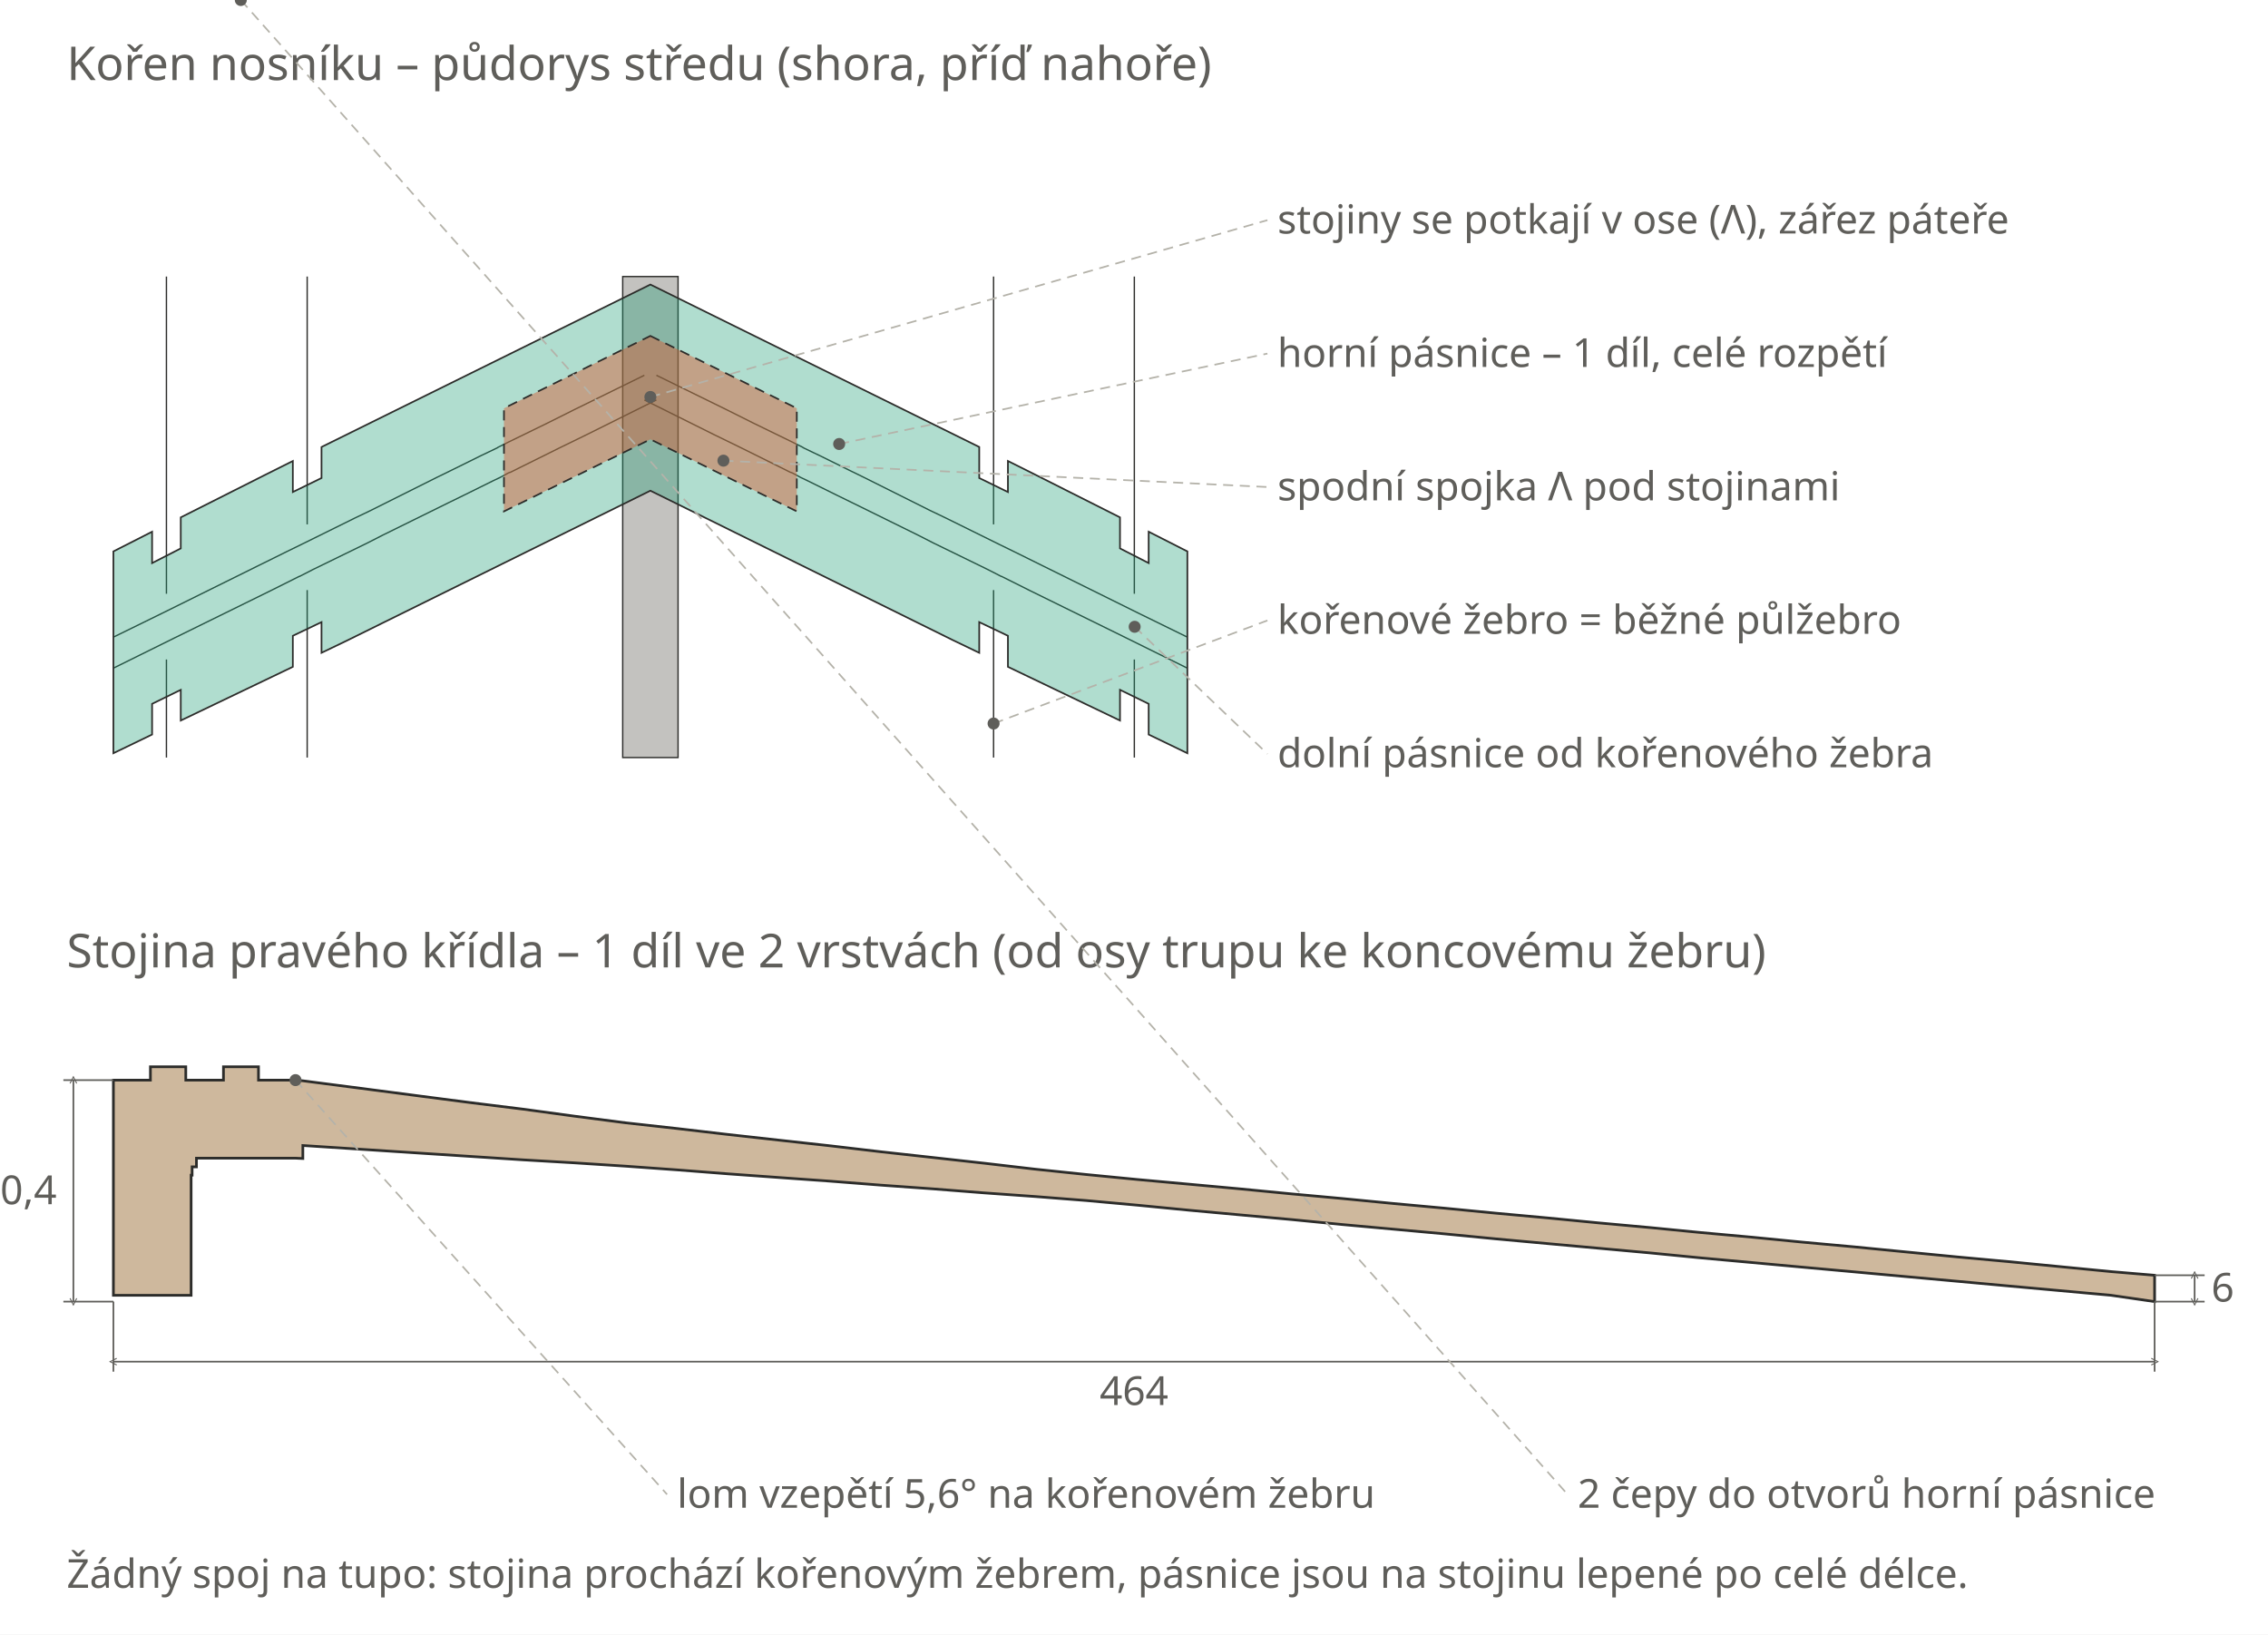
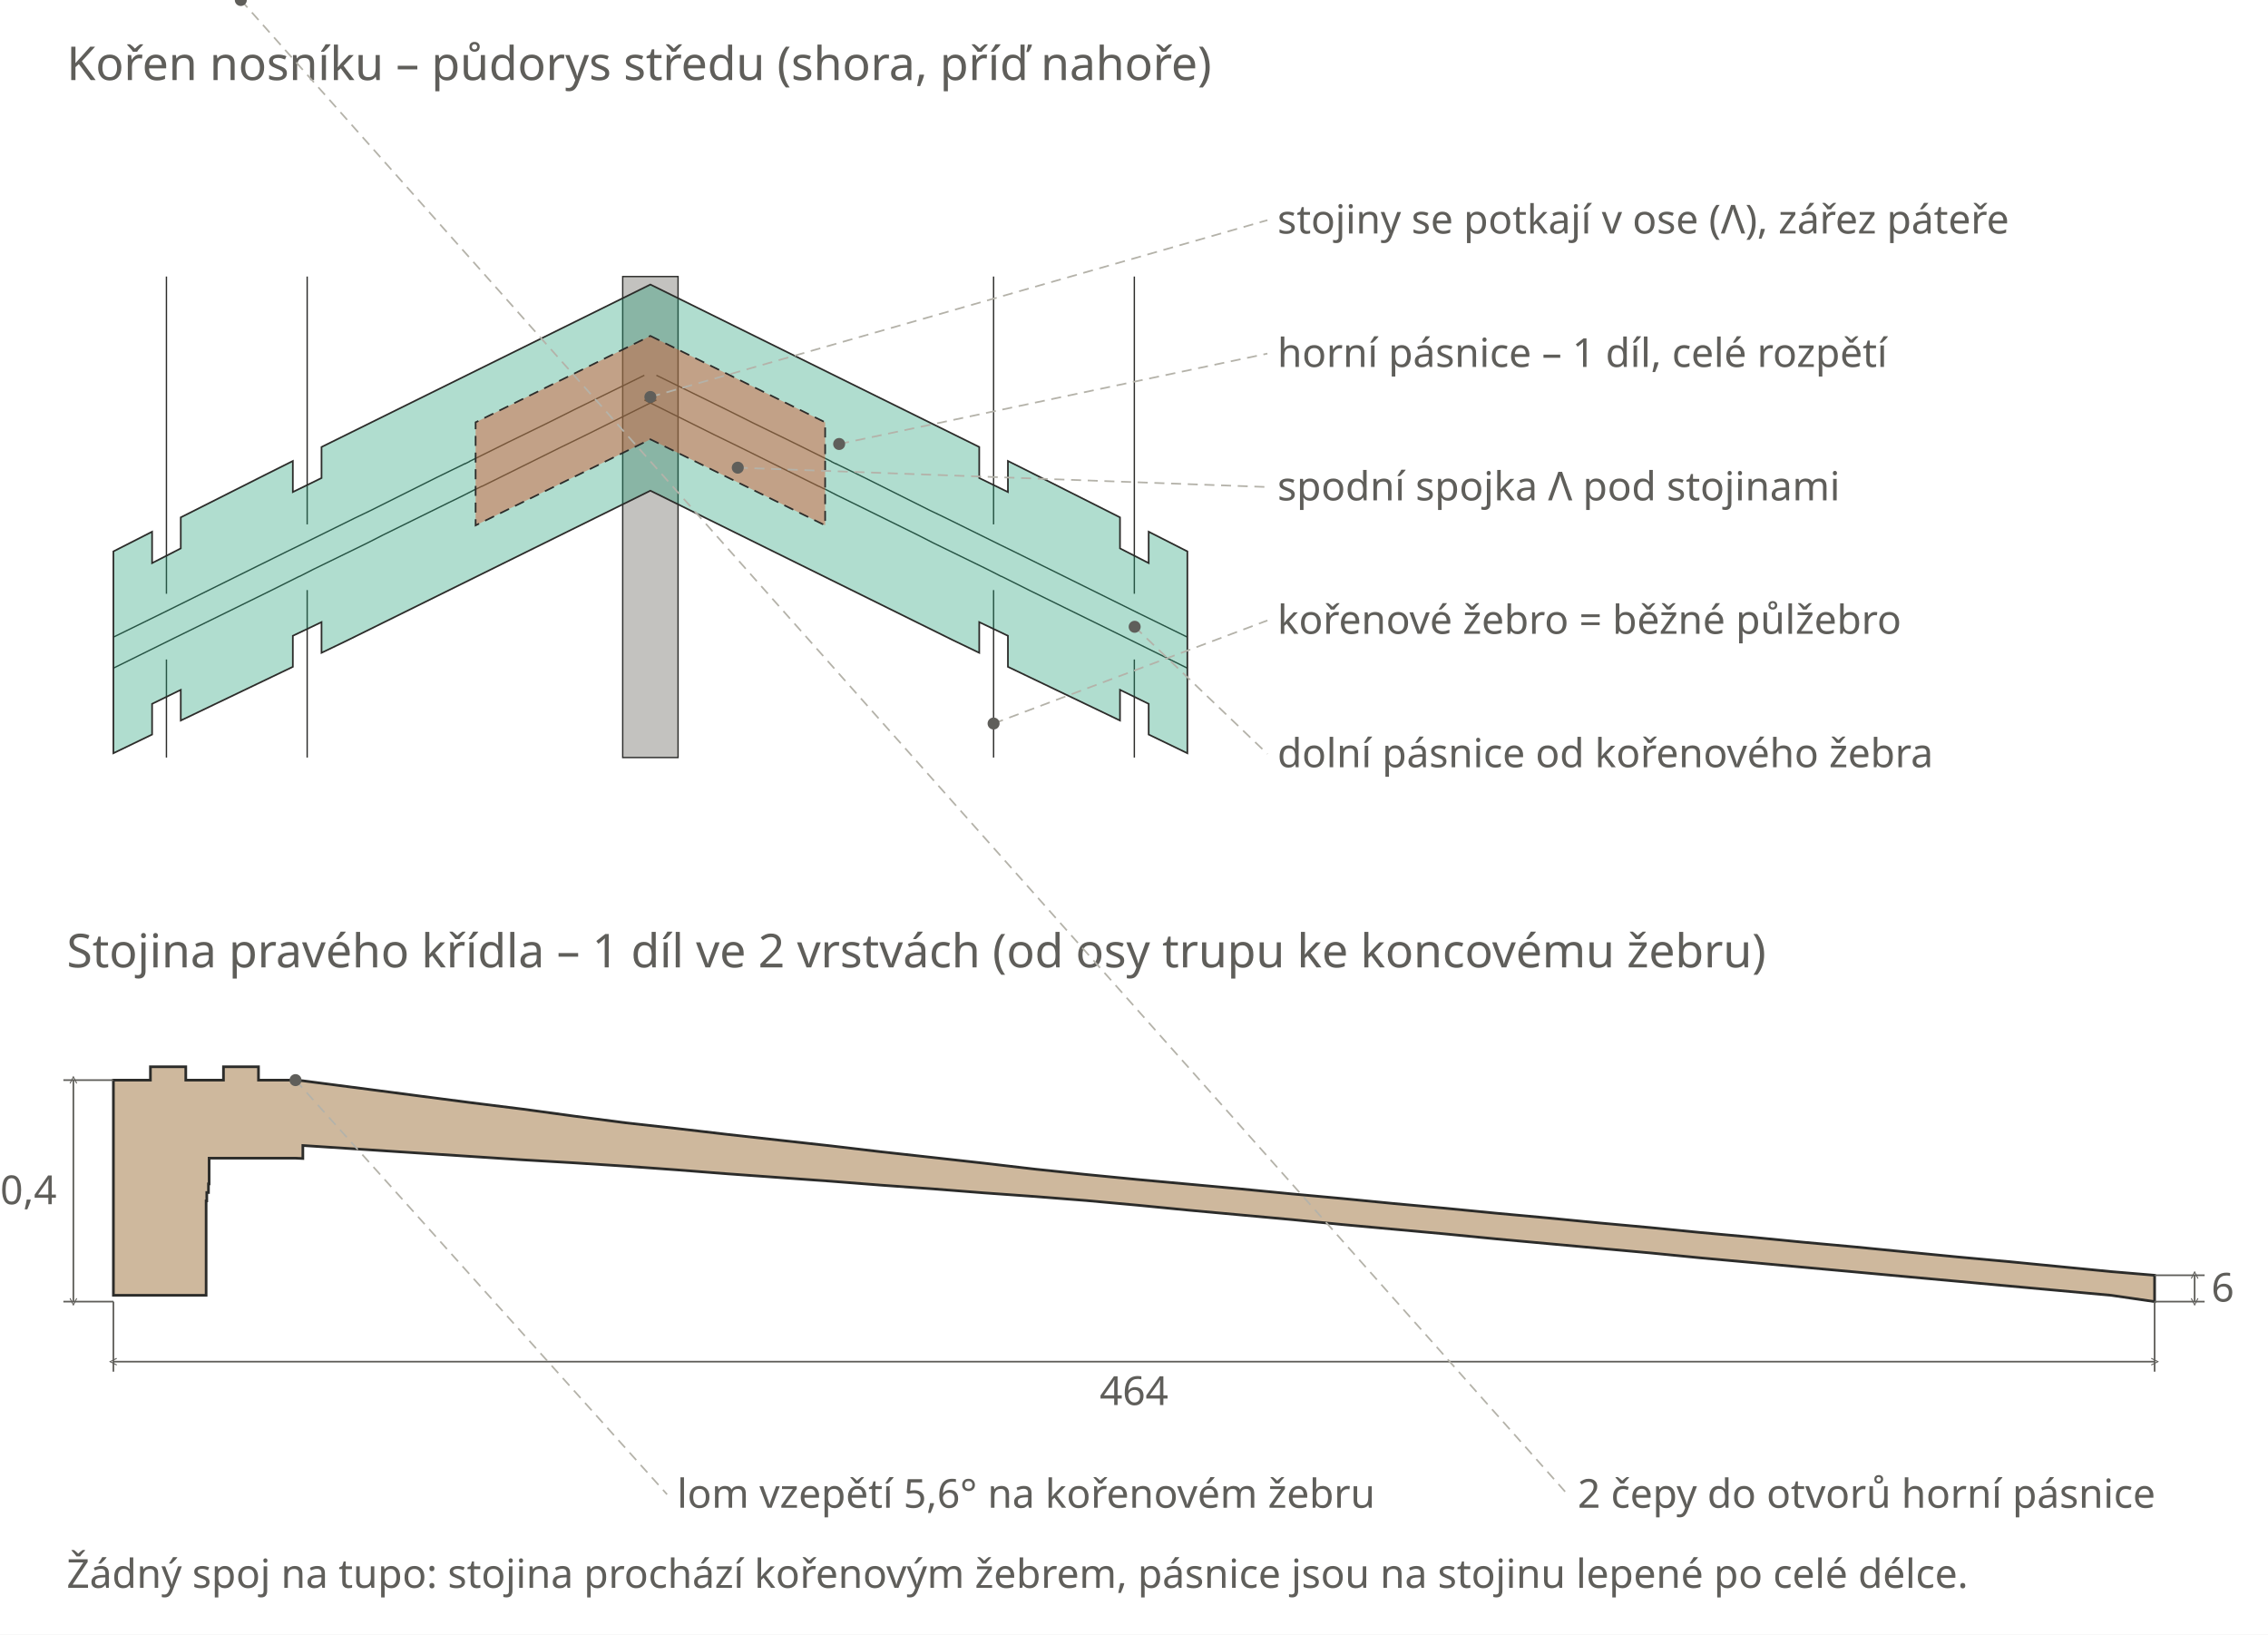
<svg xmlns="http://www.w3.org/2000/svg" width="680" viewBox="0 0 680 490" role="img">
  <defs>
    <marker id="dm" viewBox="0 0 10 10" refX="5" refY="5" markerWidth="5" markerHeight="5" orient="auto-start-reverse">
      <path d="M1 1L9 5L1 9" fill="none" stroke="#5f5e5a" stroke-width="1.2" />
    </marker>
  </defs>
  <rect width="680" height="490" fill="#fff" />
  <text x="20.0" y="24.0" text-anchor="start" font-family="sans-serif" font-size="14" fill="#5f5e5a">Kořen nosníku – půdorys středu (shora, příď nahoře)</text>
  <polygon points="186.7,82.9 203.3,82.9 203.3,227.1 186.7,227.1" fill="#888780" fill-opacity="0.5" stroke="#2c2c2a" stroke-width="0.4" />
  <polygon points="297.9,82.9 297.9,108.9 297.9,137.2 297.9,145.4 297.9,145.4 297.9,157.2 297.9,157.2 297.9,145.4 297.9,145.4 297.9,137.2 297.9,108.9 297.9,82.9" fill="#EF9F27" fill-opacity="0.5" stroke="#2c2c2a" stroke-width="0.4" />
  <polygon points="297.9,176.9 297.9,188.6 297.9,188.7 297.9,197.9 297.9,227.1 297.9,227.1 297.9,197.9 297.9,188.7 297.9,188.6 297.9,176.9" fill="#EF9F27" fill-opacity="0.5" stroke="#2c2c2a" stroke-width="0.4" />
  <polygon points="340.1,82.9 340.1,103.5 340.1,128.3 340.1,155.0 340.1,166.7 340.1,166.7 340.1,178.0 340.1,178.0 340.1,166.7 340.1,166.7 340.1,155.0 340.1,128.3 340.1,103.5 340.1,82.9" fill="#EF9F27" fill-opacity="0.5" stroke="#2c2c2a" stroke-width="0.4" />
  <polygon points="340.1,197.7 340.1,209.0 340.1,209.0 340.1,212.5 340.1,227.1 340.1,227.1 340.1,212.5 340.1,209.0 340.1,209.0 340.1,197.7" fill="#EF9F27" fill-opacity="0.5" stroke="#2c2c2a" stroke-width="0.4" />
  <polygon points="92.1,82.9 92.1,108.9 92.1,137.2 92.1,145.4 92.1,145.4 92.1,157.2 92.1,157.2 92.1,145.4 92.1,145.4 92.1,137.2 92.1,108.9 92.1,82.9" fill="#EF9F27" fill-opacity="0.5" stroke="#2c2c2a" stroke-width="0.4" />
  <polygon points="92.1,176.9 92.1,188.6 92.1,188.7 92.1,197.9 92.1,227.1 92.1,227.1 92.1,197.9 92.1,188.7 92.1,188.6 92.1,176.9" fill="#EF9F27" fill-opacity="0.5" stroke="#2c2c2a" stroke-width="0.4" />
  <polygon points="49.9,82.9 49.9,103.5 49.9,128.3 49.9,155.0 49.9,166.7 49.9,166.7 49.9,178.0 49.9,178.0 49.9,166.7 49.9,166.7 49.9,155.0 49.9,128.3 49.9,103.5 49.9,82.9" fill="#EF9F27" fill-opacity="0.5" stroke="#2c2c2a" stroke-width="0.4" />
  <polygon points="49.9,197.7 49.9,209.0 49.9,209.0 49.9,212.5 49.9,227.1 49.9,227.1 49.9,212.5 49.9,209.0 49.9,209.0 49.9,197.7" fill="#EF9F27" fill-opacity="0.5" stroke="#2c2c2a" stroke-width="0.4" />
-   <polygon points="196.8,112.5 217.8,122.8 217.8,122.8 225.8,126.8 237.7,132.6 237.7,132.6 240.7,134.1 240.7,134.1 240.7,134.1 240.7,134.1 240.7,134.1 240.7,134.1 240.7,134.1 240.7,134.1 240.7,134.1 240.7,134.1 240.7,134.1 240.7,134.1 240.7,134.1 240.7,134.1 240.7,134.1 240.7,134.1 240.7,134.1 240.7,134.1 240.7,134.1 240.7,134.1 240.8,134.2 240.8,134.2 240.8,134.2 240.8,134.2 240.8,134.2 240.8,134.2 240.8,134.2 240.8,134.2 241.2,134.4 241.2,134.4 243.7,135.6 243.7,135.6 245.8,136.6 245.8,136.6 254.7,141.0 259.0,143.1 259.0,143.1 278.8,153.0 278.8,153.0 283.6,155.3 299.8,163.3 299.8,163.3 303.9,165.3 303.9,165.3 312.6,169.6 341.5,183.9 356.0,191.0 356.0,191.0 341.5,183.9 312.6,169.6 303.9,165.3 303.9,165.3 299.8,163.3 299.8,163.3 283.6,155.3 278.8,153.0 278.8,153.0 259.0,143.1 259.0,143.1 254.7,141.0 245.8,136.6 245.8,136.6 243.7,135.6 243.7,135.6 241.2,134.4 241.2,134.4 240.8,134.2 240.8,134.2 240.8,134.2 240.8,134.2 240.8,134.2 240.8,134.2 240.8,134.2 240.8,134.2 240.7,134.1 240.7,134.1 240.7,134.1 240.7,134.1 240.7,134.1 240.7,134.1 240.7,134.1 240.7,134.1 240.7,134.1 240.7,134.1 240.7,134.1 240.7,134.1 240.7,134.1 240.7,134.1 240.7,134.1 240.7,134.1 240.7,134.1 240.7,134.1 240.7,134.1 240.7,134.1 237.7,132.6 237.7,132.6 225.8,126.8 217.8,122.8 217.8,122.8 196.8,112.5" fill="#854F0B" fill-opacity="0.5" stroke="#2c2c2a" stroke-width="0.4" />
-   <polygon points="193.2,119.9 214.1,130.3 214.1,130.3 222.1,134.2 234.0,140.1 234.0,140.1 237.0,141.6 237.0,141.6 237.0,141.6 237.0,141.6 237.0,141.6 237.0,141.6 237.0,141.6 237.0,141.6 237.0,141.6 237.0,141.6 237.0,141.6 237.0,141.6 237.0,141.6 237.0,141.6 237.0,141.6 237.0,141.6 237.0,141.6 237.1,141.6 237.1,141.6 237.1,141.6 237.1,141.6 237.1,141.6 237.1,141.6 237.1,141.6 237.1,141.6 237.1,141.6 237.1,141.6 237.1,141.6 237.6,141.8 237.6,141.8 240.0,143.1 240.0,143.1 242.1,144.1 242.1,144.1 251.0,148.5 255.3,150.6 255.3,150.6 275.2,160.4 275.2,160.4 279.9,162.8 296.1,170.7 296.1,170.7 300.2,172.8 300.3,172.8 308.9,177.1 337.8,191.3 356.0,200.3 356.0,200.3 337.8,191.3 308.9,177.1 300.3,172.8 300.2,172.8 296.1,170.7 296.1,170.7 279.9,162.8 275.2,160.4 275.2,160.4 255.3,150.6 255.3,150.6 251.0,148.5 242.1,144.1 242.1,144.1 240.0,143.1 240.0,143.1 237.6,141.8 237.6,141.8 237.1,141.6 237.1,141.6 237.1,141.6 237.1,141.6 237.1,141.6 237.1,141.6 237.1,141.6 237.1,141.6 237.1,141.6 237.1,141.6 237.1,141.6 237.0,141.6 237.0,141.6 237.0,141.6 237.0,141.6 237.0,141.6 237.0,141.6 237.0,141.6 237.0,141.6 237.0,141.6 237.0,141.6 237.0,141.6 237.0,141.6 237.0,141.6 237.0,141.6 237.0,141.6 237.0,141.6 237.0,141.6 234.0,140.1 234.0,140.1 222.1,134.2 214.1,130.3 214.1,130.3 193.2,119.9" fill="#854F0B" fill-opacity="0.5" stroke="#2c2c2a" stroke-width="0.4" />
-   <polygon points="196.8,119.9 175.9,130.3 175.9,130.3 167.9,134.2 156.0,140.1 156.0,140.1 153.0,141.6 153.0,141.6 153.0,141.6 153.0,141.6 153.0,141.6 153.0,141.6 153.0,141.6 153.0,141.6 153.0,141.6 153.0,141.6 153.0,141.6 153.0,141.6 153.0,141.6 153.0,141.6 153.0,141.6 153.0,141.6 153.0,141.6 152.9,141.6 152.9,141.6 152.9,141.6 152.9,141.6 152.9,141.6 152.9,141.6 152.9,141.6 152.9,141.6 152.9,141.6 152.9,141.6 152.9,141.6 152.4,141.8 152.4,141.8 150.0,143.1 150.0,143.1 147.9,144.1 147.9,144.1 139.0,148.5 134.7,150.6 134.7,150.6 114.8,160.4 114.8,160.4 110.1,162.8 93.9,170.7 93.9,170.7 89.8,172.8 89.7,172.8 81.1,177.1 52.2,191.3 34.0,200.3 34.0,200.3 52.2,191.3 81.1,177.1 89.7,172.8 89.8,172.8 93.9,170.7 93.9,170.7 110.1,162.8 114.8,160.4 114.8,160.4 134.7,150.6 134.7,150.6 139.0,148.5 147.9,144.1 147.9,144.1 150.0,143.1 150.0,143.1 152.4,141.8 152.4,141.8 152.9,141.6 152.9,141.6 152.9,141.6 152.9,141.6 152.9,141.6 152.9,141.6 152.9,141.6 152.9,141.6 152.9,141.6 152.9,141.6 152.9,141.6 153.0,141.6 153.0,141.6 153.0,141.6 153.0,141.6 153.0,141.6 153.0,141.6 153.0,141.6 153.0,141.6 153.0,141.6 153.0,141.6 153.0,141.6 153.0,141.6 153.0,141.6 153.0,141.6 153.0,141.6 153.0,141.6 153.0,141.6 156.0,140.1 156.0,140.1 167.9,134.2 175.9,130.3 175.9,130.3 196.8,119.9" fill="#854F0B" fill-opacity="0.5" stroke="#2c2c2a" stroke-width="0.4" />
-   <polygon points="193.2,112.5 172.2,122.8 172.2,122.8 164.2,126.8 152.3,132.6 152.3,132.6 149.3,134.1 149.3,134.1 149.3,134.1 149.3,134.1 149.3,134.1 149.3,134.1 149.3,134.1 149.3,134.1 149.3,134.1 149.3,134.1 149.3,134.1 149.3,134.1 149.3,134.1 149.3,134.1 149.3,134.1 149.3,134.1 149.3,134.1 149.3,134.1 149.3,134.1 149.3,134.1 149.2,134.2 149.2,134.2 149.2,134.2 149.2,134.2 149.2,134.2 149.2,134.2 149.2,134.2 149.2,134.2 148.8,134.4 148.8,134.4 146.3,135.6 146.3,135.6 144.2,136.6 144.2,136.6 135.3,141.0 131.0,143.1 131.0,143.1 111.2,153.0 111.2,153.0 106.4,155.3 90.2,163.3 90.2,163.3 86.1,165.3 86.1,165.3 77.4,169.6 48.5,183.9 34.0,191.0 34.0,191.0 48.5,183.9 77.4,169.6 86.1,165.3 86.1,165.3 90.2,163.3 90.2,163.3 106.4,155.3 111.2,153.0 111.2,153.0 131.0,143.1 131.0,143.1 135.3,141.0 144.2,136.6 144.2,136.6 146.3,135.6 146.3,135.6 148.8,134.4 148.8,134.4 149.2,134.2 149.2,134.2 149.2,134.2 149.2,134.2 149.2,134.2 149.2,134.2 149.2,134.2 149.2,134.2 149.3,134.1 149.3,134.1 149.3,134.1 149.3,134.1 149.3,134.1 149.3,134.1 149.3,134.1 149.3,134.1 149.3,134.1 149.3,134.1 149.3,134.1 149.3,134.1 149.3,134.1 149.3,134.1 149.3,134.1 149.3,134.1 149.3,134.1 149.3,134.1 149.3,134.1 149.3,134.1 152.3,132.6 152.3,132.6 164.2,126.8 172.2,122.8 172.2,122.8 193.2,112.5" fill="#854F0B" fill-opacity="0.5" stroke="#2c2c2a" stroke-width="0.4" />
+   <polygon points="196.8,112.5 217.8,122.8 217.8,122.8 225.8,126.8 237.7,132.6 237.7,132.6 249.2,138.3 249.2,138.3 249.2,138.3 249.2,138.3 249.2,138.3 249.2,138.3 249.2,138.3 249.2,138.3 249.2,138.3 249.2,138.3 249.2,138.3 249.2,138.3 249.2,138.3 249.2,138.3 249.2,138.3 249.2,138.3 249.2,138.3 249.2,138.3 249.2,138.3 249.2,138.3 249.3,138.4 249.3,138.4 249.7,138.6 249.7,138.6 250.5,139.0 250.5,139.0 250.6,139.0 250.6,139.0 250.7,139.1 250.8,139.1 250.9,139.1 250.9,139.1 251.0,139.2 251.0,139.2 254.7,141.0 259.0,143.1 259.0,143.1 278.8,153.0 278.8,153.0 283.6,155.3 299.8,163.3 299.8,163.3 303.9,165.3 303.9,165.3 312.6,169.6 341.5,183.9 356.0,191.0 356.0,191.0 341.5,183.9 312.6,169.6 303.9,165.3 303.9,165.3 299.8,163.3 299.8,163.3 283.6,155.3 278.8,153.0 278.8,153.0 259.0,143.1 259.0,143.1 254.7,141.0 251.0,139.2 251.0,139.2 250.9,139.1 250.9,139.1 250.8,139.1 250.7,139.1 250.6,139.0 250.6,139.0 250.5,139.0 250.5,139.0 249.7,138.6 249.7,138.6 249.3,138.4 249.3,138.4 249.2,138.3 249.2,138.3 249.2,138.3 249.2,138.3 249.2,138.3 249.2,138.3 249.2,138.3 249.2,138.3 249.2,138.3 249.2,138.3 249.2,138.3 249.2,138.3 249.2,138.3 249.2,138.3 249.2,138.3 249.2,138.3 249.2,138.3 249.2,138.3 249.2,138.3 249.2,138.3 237.7,132.6 237.7,132.6 225.8,126.8 217.8,122.8 217.8,122.8 196.8,112.5" fill="#854F0B" fill-opacity="0.5" stroke="#2c2c2a" stroke-width="0.4" />
+   <polygon points="193.2,119.9 214.1,130.3 214.1,130.3 222.1,134.2 234.0,140.1 234.0,140.1 245.5,145.8 245.5,145.8 245.5,145.8 245.5,145.8 245.5,145.8 245.5,145.8 245.5,145.8 245.5,145.8 245.5,145.8 245.5,145.8 245.5,145.8 245.5,145.8 245.5,145.8 245.5,145.8 245.5,145.8 245.5,145.8 245.5,145.8 245.5,145.8 245.5,145.8 245.5,145.8 245.6,145.8 245.6,145.8 246.0,146.0 246.0,146.0 246.8,146.4 246.8,146.4 247.0,146.5 247.0,146.5 247.1,146.5 247.1,146.5 247.2,146.6 247.2,146.6 247.3,146.6 247.3,146.6 251.0,148.5 255.3,150.6 255.3,150.6 275.2,160.4 275.2,160.4 279.9,162.8 296.1,170.7 296.1,170.7 300.2,172.8 300.3,172.8 308.9,177.1 337.8,191.3 356.0,200.3 356.0,200.3 337.8,191.3 308.9,177.1 300.3,172.8 300.2,172.8 296.1,170.7 296.1,170.7 279.9,162.8 275.2,160.4 275.2,160.4 255.3,150.6 255.3,150.6 251.0,148.5 247.3,146.6 247.3,146.6 247.2,146.6 247.2,146.6 247.1,146.5 247.1,146.5 247.0,146.5 247.0,146.5 246.8,146.4 246.8,146.4 246.0,146.0 246.0,146.0 245.6,145.8 245.6,145.8 245.5,145.8 245.5,145.8 245.5,145.8 245.5,145.8 245.5,145.8 245.5,145.8 245.5,145.8 245.5,145.8 245.5,145.8 245.5,145.8 245.5,145.8 245.5,145.8 245.5,145.8 245.5,145.8 245.5,145.8 245.5,145.8 245.5,145.8 245.5,145.8 245.5,145.8 245.5,145.8 234.0,140.1 234.0,140.1 222.1,134.2 214.1,130.3 214.1,130.3 193.2,119.9" fill="#854F0B" fill-opacity="0.5" stroke="#2c2c2a" stroke-width="0.4" />
+   <polygon points="196.8,119.9 175.9,130.3 175.9,130.3 167.9,134.2 156.0,140.1 156.0,140.1 144.5,145.8 144.5,145.8 144.5,145.8 144.5,145.8 144.5,145.8 144.5,145.8 144.5,145.8 144.5,145.8 144.5,145.8 144.5,145.8 144.5,145.8 144.5,145.8 144.5,145.8 144.5,145.8 144.5,145.8 144.5,145.8 144.5,145.8 144.5,145.8 144.5,145.8 144.5,145.8 144.4,145.8 144.4,145.8 144.0,146.0 144.0,146.0 143.2,146.4 143.2,146.4 143.0,146.5 143.0,146.5 142.9,146.5 142.9,146.5 142.8,146.6 142.8,146.6 142.7,146.6 142.7,146.6 139.0,148.5 134.7,150.6 134.7,150.6 114.8,160.4 114.8,160.4 110.1,162.8 93.9,170.7 93.9,170.7 89.8,172.8 89.7,172.8 81.1,177.1 52.2,191.3 34.0,200.3 34.0,200.3 52.2,191.3 81.1,177.1 89.7,172.8 89.8,172.8 93.9,170.7 93.9,170.7 110.1,162.8 114.8,160.4 114.8,160.4 134.7,150.6 134.7,150.6 139.0,148.5 142.7,146.6 142.7,146.6 142.8,146.6 142.8,146.6 142.9,146.5 142.9,146.5 143.0,146.5 143.0,146.5 143.2,146.4 143.2,146.4 144.0,146.0 144.0,146.0 144.4,145.8 144.4,145.8 144.5,145.8 144.5,145.8 144.5,145.8 144.5,145.8 144.5,145.8 144.5,145.8 144.5,145.8 144.5,145.8 144.5,145.8 144.5,145.8 144.5,145.8 144.5,145.8 144.5,145.8 144.5,145.8 144.5,145.8 144.5,145.8 144.5,145.8 144.5,145.8 144.5,145.8 144.5,145.8 156.0,140.1 156.0,140.1 167.9,134.2 175.9,130.3 175.9,130.3 196.8,119.9" fill="#854F0B" fill-opacity="0.5" stroke="#2c2c2a" stroke-width="0.4" />
+   <polygon points="193.2,112.5 172.2,122.8 172.2,122.8 164.2,126.8 152.3,132.6 152.3,132.6 140.8,138.3 140.8,138.3 140.8,138.3 140.8,138.3 140.8,138.3 140.8,138.3 140.8,138.3 140.8,138.3 140.8,138.3 140.8,138.3 140.8,138.3 140.8,138.3 140.8,138.3 140.8,138.3 140.8,138.3 140.8,138.3 140.8,138.3 140.8,138.3 140.8,138.3 140.8,138.3 140.7,138.4 140.7,138.4 140.3,138.6 140.3,138.6 139.5,139.0 139.5,139.0 139.4,139.0 139.4,139.0 139.3,139.1 139.2,139.1 139.1,139.1 139.1,139.1 139.0,139.2 139.0,139.2 135.3,141.0 131.0,143.1 131.0,143.1 111.2,153.0 111.2,153.0 106.4,155.3 90.2,163.3 90.2,163.3 86.1,165.3 86.1,165.3 77.4,169.6 48.5,183.9 34.0,191.0 34.0,191.0 48.5,183.9 77.4,169.6 86.1,165.3 86.1,165.3 90.2,163.3 90.2,163.3 106.4,155.3 111.2,153.0 111.2,153.0 131.0,143.1 131.0,143.1 135.3,141.0 139.0,139.2 139.0,139.2 139.1,139.1 139.1,139.1 139.2,139.1 139.3,139.1 139.4,139.0 139.4,139.0 139.5,139.0 139.5,139.0 140.3,138.6 140.3,138.6 140.7,138.4 140.7,138.4 140.8,138.3 140.8,138.3 140.8,138.3 140.8,138.3 140.8,138.3 140.8,138.3 140.8,138.3 140.8,138.3 140.8,138.3 140.8,138.3 140.8,138.3 140.8,138.3 140.8,138.3 140.8,138.3 140.8,138.3 140.8,138.3 140.8,138.3 140.8,138.3 140.8,138.3 140.8,138.3 152.3,132.6 152.3,132.6 164.2,126.8 172.2,122.8 172.2,122.8 193.2,112.5" fill="#854F0B" fill-opacity="0.5" stroke="#2c2c2a" stroke-width="0.4" />
  <polygon points="195.0,85.3 293.6,134.0 293.6,143.3 302.2,147.5 302.2,138.2 310.2,142.2 335.8,155.1 335.8,164.4 344.4,168.8 344.4,159.4 356.0,165.3 356.0,225.8 344.4,220.2 344.4,211.0 335.8,206.8 335.8,216.0 302.2,199.9 302.2,190.6 293.6,186.5 293.6,195.7 285.7,191.9 195.0,147.1 104.3,191.9 96.4,195.7 96.4,186.5 87.8,190.6 87.8,199.9 54.2,216.0 54.2,206.8 45.6,211.0 45.6,220.2 34.0,225.8 34.0,165.3 45.6,159.4 45.6,168.8 54.2,164.4 54.2,155.1 79.8,142.2 87.8,138.2 87.8,147.5 96.4,143.3 96.4,134.0" fill="#1D9E75" fill-opacity="0.35" stroke="#2c2c2a" stroke-width="0.5" />
-   <polygon points="195.0,100.7 238.9,122.4 238.9,153.3 195.0,131.7 151.1,153.3 151.1,122.4" fill="#D85A30" fill-opacity="0.45" stroke="#2c2c2a" stroke-width="0.5" stroke-dasharray="3 2" />
+   <polygon points="195.0,100.7 247.4,126.6 247.4,157.5 195.0,131.7 142.6,157.5 142.6,126.6" fill="#D85A30" fill-opacity="0.45" stroke="#2c2c2a" stroke-width="0.5" stroke-dasharray="3 2" />
  <line x1="195.0" y1="119.0" x2="380" y2="66" stroke="#b4b2a9" stroke-width="0.5" stroke-dasharray="3 2" />
  <circle cx="195.0" cy="119.0" r="1.8" fill="#5f5e5a" />
  <text x="383.0" y="70.0" text-anchor="start" font-family="sans-serif" font-size="12" fill="#5f5e5a">stojiny se potkají v ose (Λ), zářez páteře</text>
  <line x1="251.6" y1="133.1" x2="380" y2="106" stroke="#b4b2a9" stroke-width="0.5" stroke-dasharray="3 2" />
  <circle cx="251.6" cy="133.1" r="1.8" fill="#5f5e5a" />
  <text x="383.0" y="110.0" text-anchor="start" font-family="sans-serif" font-size="12" fill="#5f5e5a">horní pásnice – 1 díl, celé rozpětí</text>
-   <line x1="216.9" y1="138.1" x2="380" y2="146" stroke="#b4b2a9" stroke-width="0.5" stroke-dasharray="3 2" />
-   <circle cx="216.9" cy="138.1" r="1.8" fill="#5f5e5a" />
+   <line x1="221.2" y1="140.2" x2="380" y2="146" stroke="#b4b2a9" stroke-width="0.5" stroke-dasharray="3 2" />
+   <circle cx="221.2" cy="140.2" r="1.8" fill="#5f5e5a" />
  <text x="383.0" y="150.0" text-anchor="start" font-family="sans-serif" font-size="12" fill="#5f5e5a">spodní spojka Λ pod stojinami</text>
  <line x1="297.9" y1="216.9" x2="380" y2="186" stroke="#b4b2a9" stroke-width="0.5" stroke-dasharray="3 2" />
  <circle cx="297.9" cy="216.9" r="1.8" fill="#5f5e5a" />
  <text x="383.0" y="190.0" text-anchor="start" font-family="sans-serif" font-size="12" fill="#5f5e5a">kořenové žebro = běžné půlžebro</text>
  <line x1="340.2" y1="187.9" x2="380" y2="226" stroke="#b4b2a9" stroke-width="0.5" stroke-dasharray="3 2" />
  <circle cx="340.2" cy="187.9" r="1.8" fill="#5f5e5a" />
  <text x="383.0" y="230.0" text-anchor="start" font-family="sans-serif" font-size="12" fill="#5f5e5a">dolní pásnice od kořenového žebra</text>
  <text x="20.0" y="290.0" text-anchor="start" font-family="sans-serif" font-size="14" fill="#5f5e5a">Stojina pravého křídla – 1 díl ve 2 vrstvách (od osy trupu ke koncovému žebru)</text>
-   <polygon points="34.0,323.8 45.1,323.8 45.1,319.8 49.4,319.8 55.7,319.8 55.7,323.8 57.3,323.8 57.3,323.8 57.3,323.8 57.3,323.8 57.3,323.8 57.3,323.8 57.3,323.8 57.3,323.8 57.3,323.8 57.3,323.8 57.3,323.8 57.3,323.8 57.3,323.8 57.3,323.8 57.3,323.8 57.3,323.8 57.3,323.8 57.3,323.8 57.3,323.8 57.3,323.8 57.3,323.8 57.3,323.8 57.3,323.8 57.3,323.8 57.3,323.8 57.3,323.8 57.3,323.8 57.3,323.8 57.6,323.8 57.6,323.8 58.9,323.8 58.9,323.8 60.0,323.8 60.0,323.8 64.7,323.8 67.0,323.8 67.0,319.8 77.5,319.8 77.5,323.8 80.1,323.8 88.6,323.8 88.6,323.8 90.8,324.0 90.8,324.0 95.4,324.6 110.8,326.6 126.1,328.6 141.5,330.6 156.8,332.5 172.2,334.6 187.6,336.6 202.9,338.3 218.3,340.1 233.6,341.8 249.0,343.5 264.3,345.3 279.7,347.0 295.0,348.7 310.4,350.5 325.7,352.1 341.1,353.6 356.5,355.0 371.8,356.4 387.2,357.9 402.5,359.3 417.9,360.8 433.2,362.2 448.6,363.7 463.9,365.1 479.3,366.6 494.7,368.0 510.0,369.5 525.4,370.9 540.7,372.4 556.1,373.8 571.4,375.3 586.8,376.8 602.1,378.2 617.5,379.7 632.9,381.2 646.0,382.3 646.0,390.2 632.9,388.3 617.5,386.9 602.1,385.5 586.8,384.1 571.4,382.7 556.1,381.3 540.7,379.9 525.4,378.5 510.0,377.1 494.7,375.6 479.3,374.2 463.9,372.8 448.6,371.4 433.2,369.9 417.9,368.5 402.5,367.1 387.2,365.6 371.8,364.2 356.5,362.8 341.1,361.3 325.7,359.9 310.4,358.7 295.0,357.6 279.7,356.4 264.3,355.3 249.0,354.1 233.6,353.0 218.3,351.9 202.9,350.7 187.6,349.6 172.2,348.6 156.8,347.7 141.5,346.7 126.1,345.7 110.8,344.7 95.4,343.7 90.8,343.4 90.8,347.3 88.6,347.2 88.6,347.2 80.1,347.2 77.5,347.2 77.5,347.2 67.0,347.2 67.0,347.2 64.7,347.2 60.0,347.2 60.0,347.2 58.9,347.2 58.9,349.8 57.6,349.8 57.6,352.3 57.3,352.3 57.3,372.9 57.3,372.9 57.3,372.9 57.3,372.9 57.3,372.9 57.3,375.4 57.3,375.4 57.3,375.4 57.3,375.4 57.3,375.4 57.3,375.4 57.3,375.4 57.3,375.4 57.3,375.4 57.3,388.3 57.3,388.3 57.3,388.3 57.3,388.3 57.3,388.3 57.3,388.3 57.3,388.3 57.3,388.3 57.3,388.3 57.3,388.3 57.3,388.3 57.3,388.3 57.3,388.3 55.7,388.3 55.7,388.3 49.4,388.3 45.1,388.3 45.1,388.3 34.0,388.3" fill="#854F0B" fill-opacity="0.4" stroke="#2c2c2a" stroke-width="0.8" />
+   <polygon points="34.0,323.8 45.1,323.8 45.1,319.8 49.4,319.8 55.7,319.8 55.7,323.8 61.8,323.8 61.8,323.8 61.8,323.8 61.8,323.8 61.8,323.8 61.8,323.8 61.8,323.8 61.8,323.8 61.8,323.8 61.8,323.8 61.8,323.8 61.8,323.8 61.8,323.8 61.8,323.8 61.8,323.8 61.8,323.8 61.8,323.8 61.8,323.8 61.8,323.8 61.8,323.8 61.8,323.8 61.8,323.8 62.0,323.8 62.0,323.8 62.5,323.8 62.5,323.8 62.6,323.8 62.6,323.8 62.6,323.8 62.6,323.8 62.7,323.8 62.7,323.8 62.7,323.8 62.7,323.8 64.7,323.8 67.0,323.8 67.0,319.8 77.5,319.8 77.5,323.8 80.1,323.8 88.6,323.8 88.6,323.8 90.8,324.0 90.8,324.0 95.4,324.6 110.8,326.6 126.1,328.6 141.5,330.6 156.8,332.5 172.2,334.6 187.6,336.6 202.9,338.3 218.3,340.1 233.6,341.8 249.0,343.5 264.3,345.3 279.7,347.0 295.0,348.7 310.4,350.5 325.7,352.1 341.1,353.6 356.5,355.0 371.8,356.4 387.2,357.9 402.5,359.3 417.9,360.8 433.2,362.2 448.6,363.7 463.9,365.1 479.3,366.6 494.7,368.0 510.0,369.5 525.4,370.9 540.7,372.4 556.1,373.8 571.4,375.3 586.8,376.8 602.1,378.2 617.5,379.7 632.9,381.2 646.0,382.3 646.0,390.2 632.9,388.3 617.5,386.9 602.1,385.5 586.8,384.1 571.4,382.7 556.1,381.3 540.7,379.9 525.4,378.5 510.0,377.1 494.7,375.6 479.3,374.2 463.9,372.8 448.6,371.4 433.2,369.9 417.9,368.5 402.5,367.1 387.2,365.6 371.8,364.2 356.5,362.8 341.1,361.3 325.7,359.9 310.4,358.7 295.0,357.6 279.7,356.4 264.3,355.3 249.0,354.1 233.6,353.0 218.3,351.9 202.9,350.7 187.6,349.6 172.2,348.6 156.8,347.7 141.5,346.7 126.1,345.7 110.8,344.7 95.4,343.7 90.8,343.4 90.8,347.3 88.6,347.2 88.6,347.2 80.1,347.2 77.5,347.2 77.5,347.2 67.0,347.2 67.0,347.2 64.7,347.2 62.7,347.2 62.7,354.9 62.7,354.9 62.7,354.9 62.6,354.9 62.6,354.9 62.6,354.9 62.6,354.9 62.5,354.9 62.5,357.5 62.0,357.5 62.0,360.0 61.8,360.0 61.8,362.6 61.8,362.6 61.8,362.6 61.8,362.6 61.8,362.6 61.8,362.6 61.8,362.6 61.8,362.6 61.8,362.6 61.8,370.3 61.8,370.3 61.8,388.3 61.8,388.3 61.8,388.3 61.8,388.3 61.8,388.3 61.8,388.3 61.8,388.3 61.8,388.3 61.8,388.3 61.8,388.3 55.7,388.3 55.7,388.3 49.4,388.3 45.1,388.3 45.1,388.3 34.0,388.3" fill="#854F0B" fill-opacity="0.4" stroke="#2c2c2a" stroke-width="0.8" />
  <line x1="34.0" y1="390.2" x2="34.0" y2="411.2" stroke="#5f5e5a" stroke-width="0.5" />
  <line x1="646.0" y1="390.2" x2="646.0" y2="411.2" stroke="#5f5e5a" stroke-width="0.5" />
  <line x1="34.0" y1="408.2" x2="646.0" y2="408.2" stroke="#5f5e5a" stroke-width="0.5" marker-start="url(#dm)" marker-end="url(#dm)" />
  <text x="340.0" y="421.2" text-anchor="middle" font-family="sans-serif" font-size="12" fill="#5f5e5a">464</text>
  <line x1="34.0" y1="390.2" x2="19.0" y2="390.2" stroke="#5f5e5a" stroke-width="0.5" />
  <line x1="34.0" y1="323.8" x2="19.0" y2="323.8" stroke="#5f5e5a" stroke-width="0.5" />
  <line x1="22.0" y1="390.2" x2="22.0" y2="323.8" stroke="#5f5e5a" stroke-width="0.5" marker-start="url(#dm)" marker-end="url(#dm)" />
  <text x="17.0" y="361.0" text-anchor="end" font-family="sans-serif" font-size="12" fill="#5f5e5a">50,4</text>
  <line x1="646.0" y1="390.2" x2="661.0" y2="390.2" stroke="#5f5e5a" stroke-width="0.5" />
  <line x1="646.0" y1="382.3" x2="661.0" y2="382.3" stroke="#5f5e5a" stroke-width="0.5" />
  <line x1="658.0" y1="390.2" x2="658.0" y2="382.3" stroke="#5f5e5a" stroke-width="0.5" marker-start="url(#dm)" marker-end="url(#dm)" />
  <text x="663.0" y="390.2" text-anchor="start" font-family="sans-serif" font-size="12" fill="#5f5e5a">6</text>
  <line x1="88.6" y1="323.8" x2="200" y2="448" stroke="#b4b2a9" stroke-width="0.5" stroke-dasharray="3 2" />
  <circle cx="88.6" cy="323.8" r="1.8" fill="#5f5e5a" />
  <text x="203.0" y="452.0" text-anchor="start" font-family="sans-serif" font-size="12" fill="#5f5e5a">lom vzepětí 5,6° na kořenovém žebru</text>
  <line x1="72.2" y1="Infinity" x2="470" y2="448" stroke="#b4b2a9" stroke-width="0.5" stroke-dasharray="3 2" />
  <circle cx="72.2" cy="Infinity" r="1.8" fill="#5f5e5a" />
  <text x="473.0" y="452.0" text-anchor="start" font-family="sans-serif" font-size="12" fill="#5f5e5a">2 čepy do otvorů horní pásnice</text>
  <text x="20.0" y="476.0" text-anchor="start" font-family="sans-serif" font-size="12" fill="#5f5e5a">Žádný spoj na tupo: stojina prochází kořenovým žebrem, pásnice jsou na stojinu lepené po celé délce.</text>
</svg>
